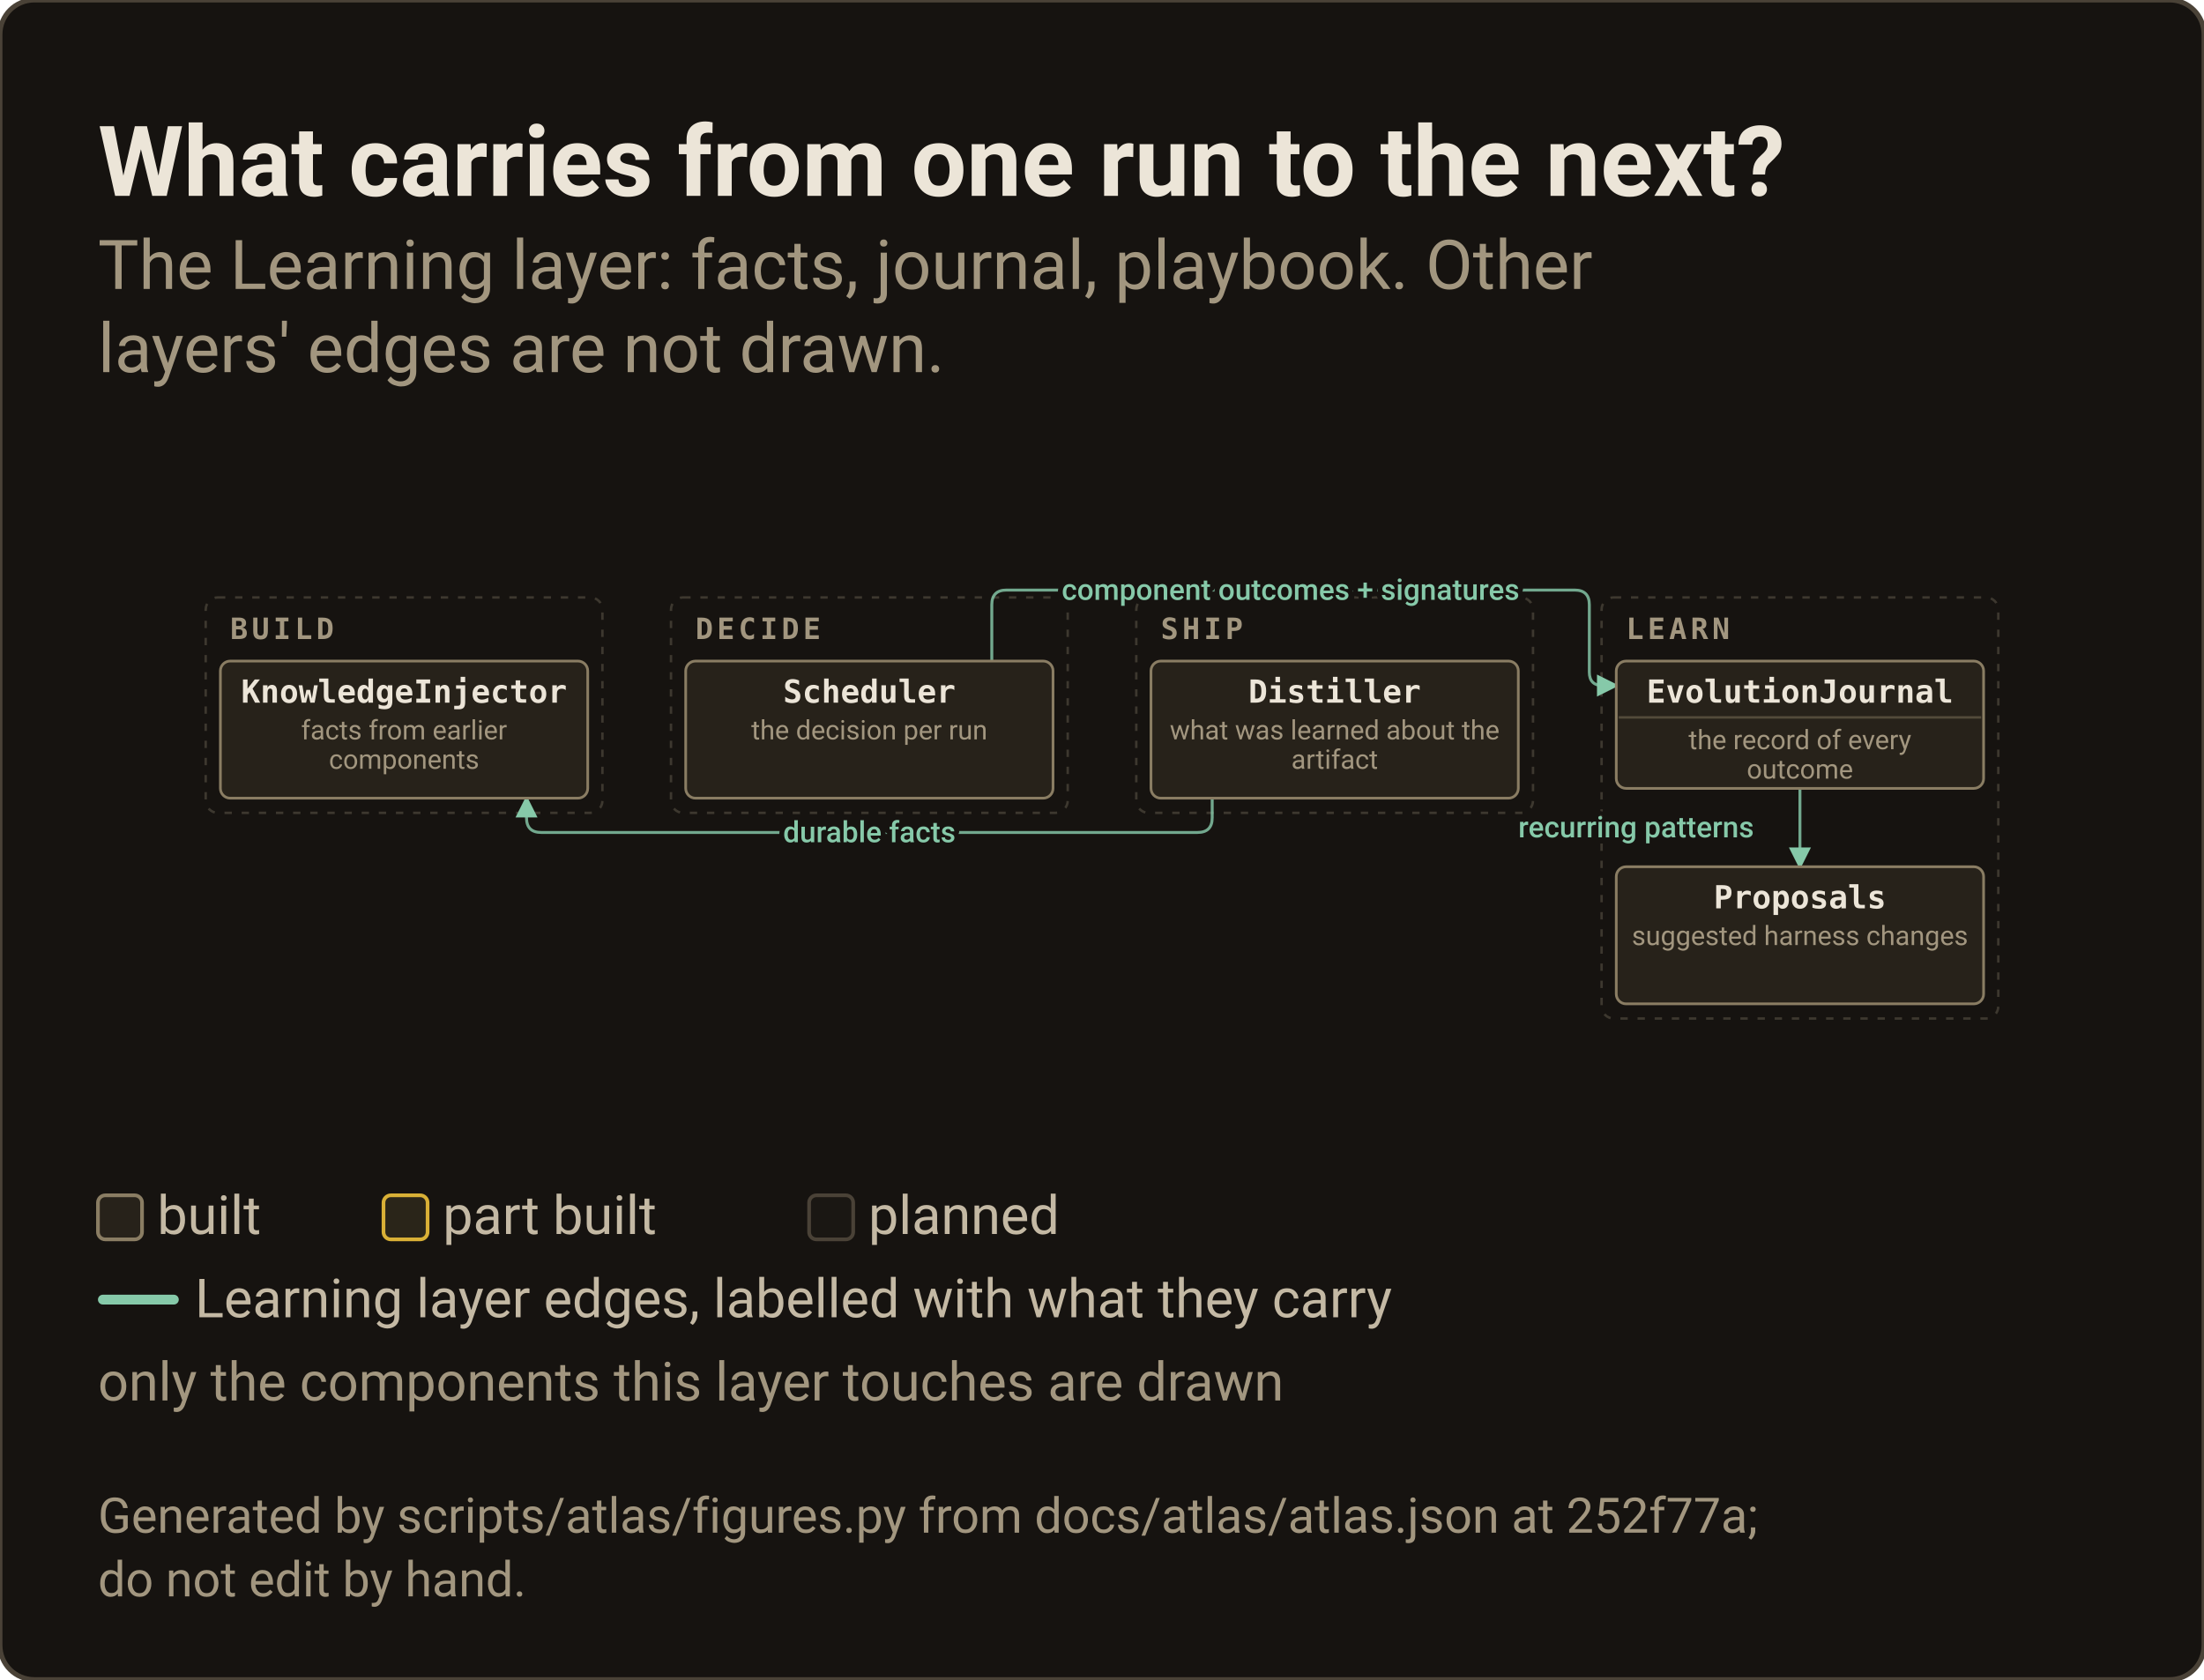
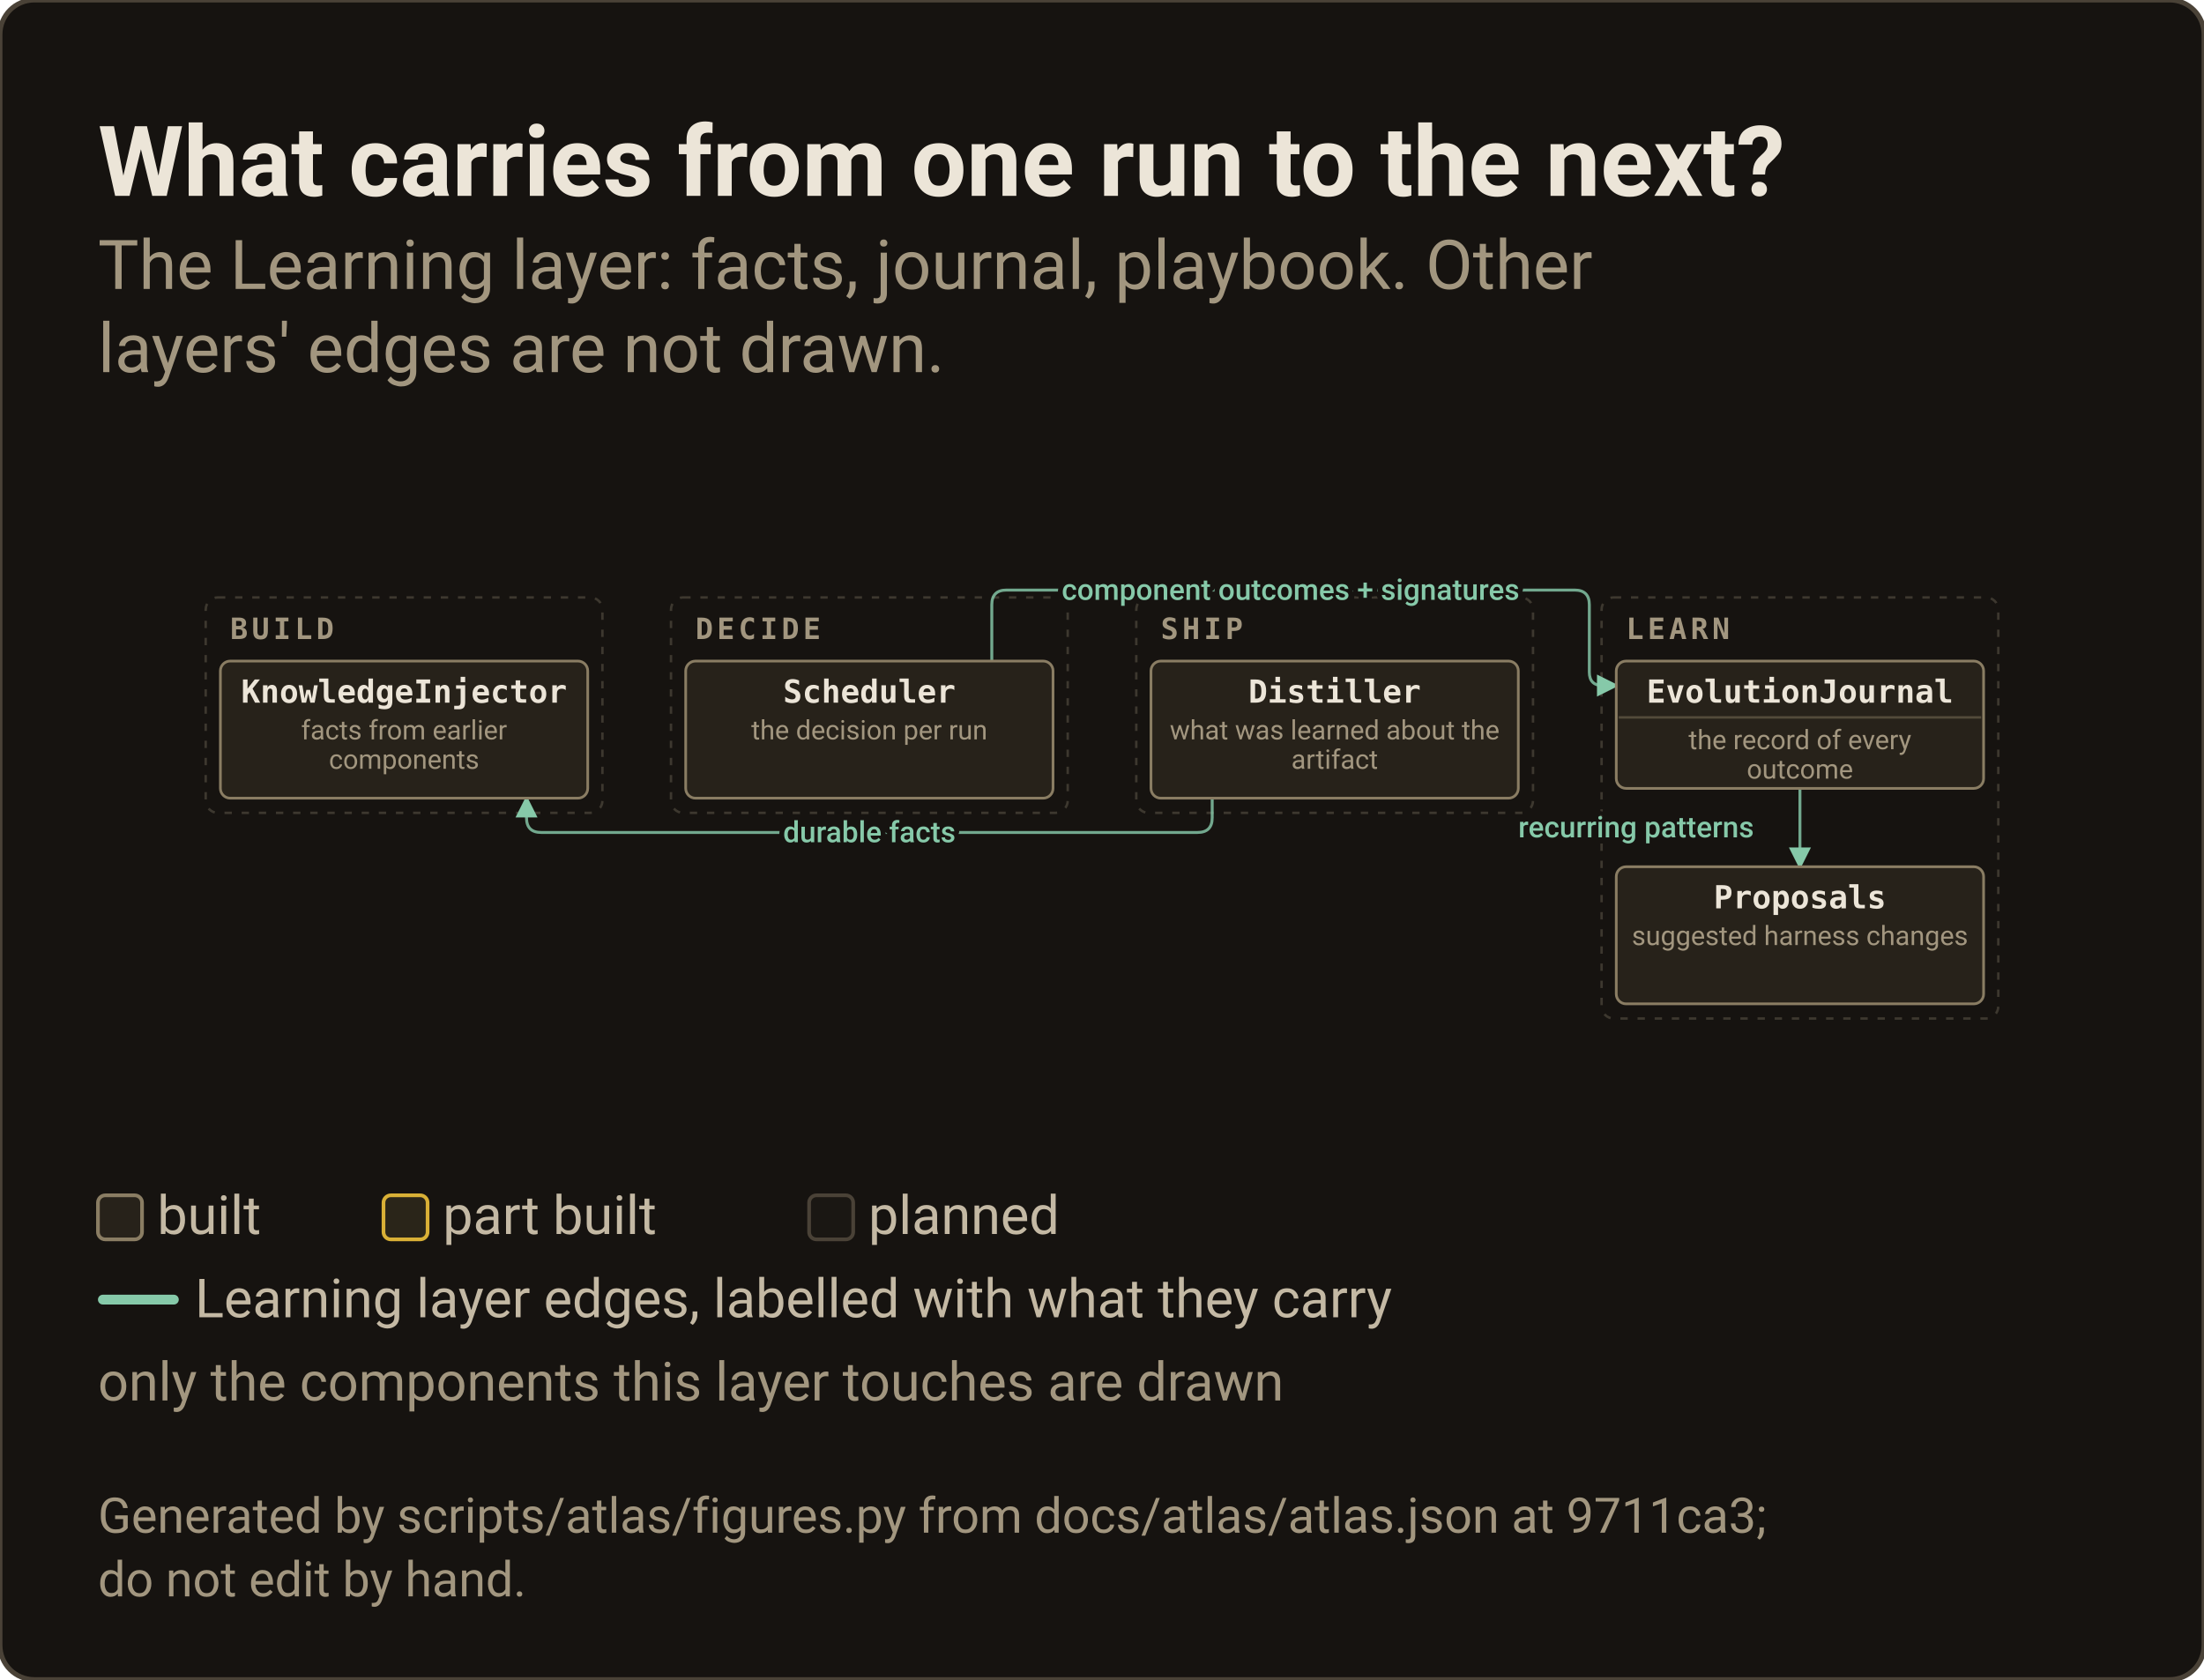
<svg xmlns="http://www.w3.org/2000/svg" width="900" height="686" viewBox="0 0 900 686" role="img" aria-label="Learning layer of the kstrl system map">
  <rect x="0" y="0" width="900" height="686" rx="14" fill="#161310" stroke="#4A4237" stroke-width="2" />
  <text x="40.0" y="80.0" class="c0">What carries from one run to the next?</text>
  <text x="40.0" y="118.0" class="c1">The Learning layer: facts, journal, playbook. Other</text>
  <text x="40.0" y="152.0" class="c1">layers' edges are not drawn.</text>
  <svg id="map" x="76.0" y="170.0" width="748" height="296" viewBox="0 0 748 296" overflow="visible">
    <defs>
      <marker id="map-m-work" viewBox="0 0 8 8" refX="7" refY="4" markerUnits="userSpaceOnUse" markerWidth="9" markerHeight="9" orient="auto-start-reverse">
        <path d="M0,0 L8,4 L0,8 z" fill="#D9CDB2" />
      </marker>
      <marker id="map-m-measure" viewBox="0 0 8 8" refX="7" refY="4" markerUnits="userSpaceOnUse" markerWidth="9" markerHeight="9" orient="auto-start-reverse">
        <path d="M0,0 L8,4 L0,8 z" fill="#82A7BA" />
      </marker>
      <marker id="map-m-feedback" viewBox="0 0 8 8" refX="7" refY="4" markerUnits="userSpaceOnUse" markerWidth="9" markerHeight="9" orient="auto-start-reverse">
        <path d="M0,0 L8,4 L0,8 z" fill="#E39A86" />
      </marker>
      <marker id="map-m-operator" viewBox="0 0 8 8" refX="7" refY="4" markerUnits="userSpaceOnUse" markerWidth="9" markerHeight="9" orient="auto-start-reverse">
        <path d="M0,0 L8,4 L0,8 z" fill="#DD9BBD" />
      </marker>
      <marker id="map-m-trust" viewBox="0 0 8 8" refX="7" refY="4" markerUnits="userSpaceOnUse" markerWidth="9" markerHeight="9" orient="auto-start-reverse">
        <path d="M0,0 L8,4 L0,8 z" fill="#B48EC9" />
      </marker>
      <marker id="map-m-learn" viewBox="0 0 8 8" refX="7" refY="4" markerUnits="userSpaceOnUse" markerWidth="9" markerHeight="9" orient="auto-start-reverse">
        <path d="M0,0 L8,4 L0,8 z" fill="#86C9A9" />
      </marker>
      <marker id="map-m-record" viewBox="0 0 8 8" refX="7" refY="4" markerUnits="userSpaceOnUse" markerWidth="9" markerHeight="9" orient="auto-start-reverse">
        <path d="M0,0 L8,4 L0,8 z" fill="#B7C27C" />
      </marker>
      <marker id="map-m-change" viewBox="0 0 8 8" refX="7" refY="4" markerUnits="userSpaceOnUse" markerWidth="9" markerHeight="9" orient="auto-start-reverse">
        <path d="M0,0 L8,4 L0,8 z" fill="#E26D5A" />
      </marker>
      <marker id="map-m-reach" viewBox="0 0 8 8" refX="7" refY="4" markerUnits="userSpaceOnUse" markerWidth="9" markerHeight="9" orient="auto-start-reverse">
        <path d="M0,0 L8,4 L0,8 z" fill="#E5A84F" />
      </marker>
    </defs>
    <style>#map .node.quiet{opacity:.42}#map .node.planned{opacity:.5}#map .node.planned.quiet{opacity:.3}#map .node.meas .node__box{stroke:#82A7BA;stroke-width:2.2}#map .node.acts .node__box{stroke:#E5A84F;stroke-width:2.4}#map .node__ring{display:none;fill:none;stroke:#82A7BA;stroke-width:1.6}#map .node.meas .node__ring{display:inline}#map .flow.planned{opacity:.35}#map .flowlbl.planned{opacity:.5}#map .flow.off,#map .flowlbl.off{display:none}#map .flow.hot{opacity:1;stroke-opacity:1;stroke-width:2.6}#map .flowlbl.hot{opacity:1}</style>
    <rect x="8.0" y="74.0" width="162.0" height="88.0" rx="5" fill="none" stroke="#A2967F" stroke-opacity=".28" stroke-width="1" stroke-dasharray="3 4" />
    <text x="18.0" y="91.0" class="t1">BUILD</text>
    <rect x="198.0" y="74.0" width="162.0" height="88.0" rx="5" fill="none" stroke="#A2967F" stroke-opacity=".28" stroke-width="1" stroke-dasharray="3 4" />
    <text x="208.0" y="91.0" class="t1">DECIDE</text>
    <rect x="388.0" y="74.0" width="162.0" height="88.0" rx="5" fill="none" stroke="#A2967F" stroke-opacity=".28" stroke-width="1" stroke-dasharray="3 4" />
    <text x="398.0" y="91.0" class="t1">SHIP</text>
    <rect x="578.0" y="74.0" width="162.0" height="172.0" rx="5" fill="none" stroke="#A2967F" stroke-opacity=".28" stroke-width="1" stroke-dasharray="3 4" />
    <text x="588.0" y="91.0" class="t1">LEARN</text>
    <g data-layer="flow">
      <path id="map-f38" class="flow learn" data-edge="38" data-from="Distiller" data-to="KnowledgeInjector" data-art="durable facts" data-kind="learn" data-layer="learn" d="M 419.0 156.0 L 419.0 164.0 Q 419.0 170.0 413.0 170.0 L 145.0 170.0 Q 139.0 170.0 139.0 164.0 L 139.0 156.0" fill="none" stroke="#86C9A9" stroke-opacity="0.82" stroke-width="1.2" stroke-linecap="round" marker-end="url(#map-m-learn)" />
      <path id="map-f55" class="flow learn" data-edge="55" data-from="Scheduler" data-to="EvolutionJournal" data-art="component outcomes + signatures" data-kind="learn" data-layer="learn" d="M 329.0 100.0 L 329.0 77.0 Q 329.0 71.0 335.0 71.0 L 567.0 71.0 Q 573.0 71.0 573.0 77.0 L 573.0 104.5 Q 573.0 110.0 578.5 110.0 L 584.0 110.0" fill="none" stroke="#86C9A9" stroke-opacity="0.82" stroke-width="1.2" stroke-linecap="round" marker-end="url(#map-m-learn)" />
      <path id="map-f56" class="flow learn" data-edge="56" data-from="EvolutionJournal" data-to="Proposals" data-art="recurring patterns" data-kind="learn" data-layer="learn" d="M 659.0 152.0 L 659.0 184.0" fill="none" stroke="#86C9A9" stroke-opacity="0.82" stroke-width="1.2" stroke-linecap="round" marker-end="url(#map-m-learn)" />
    </g>
    <g class="node built" data-id="KnowledgeInjector" data-kind="component" data-state="built" data-region="build" role="button" tabindex="0" aria-label="KnowledgeInjector, facts from earlier components, built">
      <rect class="node__box" x="14.0" y="100.0" width="150.0" height="56.0" rx="4.0" fill="#27221A" stroke="#8A7D63" stroke-width="1.1" />
      <rect class="node__ring" x="17.0" y="103.0" width="144.0" height="50.0" rx="3.0" />
      <text x="89.0" y="117.0" class="t2">KnowledgeInjector</text>
      <g data-layer="job">
        <text x="89.0" y="132.0" class="t3">facts from earlier</text>
        <text x="89.0" y="144.0" class="t3">components</text>
      </g>
    </g>
    <g class="node built" data-id="Scheduler" data-kind="component" data-state="built" data-region="decide" role="button" tabindex="0" aria-label="Scheduler, the decision per run, built">
      <rect class="node__box" x="204.0" y="100.0" width="150.0" height="56.0" rx="4.0" fill="#27221A" stroke="#8A7D63" stroke-width="1.1" />
      <rect class="node__ring" x="207.0" y="103.0" width="144.0" height="50.0" rx="3.0" />
      <text x="279.0" y="117.0" class="t2">Scheduler</text>
      <g data-layer="job">
        <text x="279.0" y="132.0" class="t3">the decision per run</text>
      </g>
    </g>
    <g class="node built" data-id="Distiller" data-kind="component" data-state="built" data-region="ship" role="button" tabindex="0" aria-label="Distiller, what was learned about the artifact, built">
      <rect class="node__box" x="394.0" y="100.0" width="150.0" height="56.0" rx="4.0" fill="#27221A" stroke="#8A7D63" stroke-width="1.1" />
      <rect class="node__ring" x="397.0" y="103.0" width="144.0" height="50.0" rx="3.0" />
      <text x="469.0" y="117.0" class="t2">Distiller</text>
      <g data-layer="job">
        <text x="469.0" y="132.0" class="t3">what was learned about the</text>
        <text x="469.0" y="144.0" class="t3">artifact</text>
      </g>
    </g>
    <g class="node built" data-id="EvolutionJournal" data-kind="store" data-state="built" data-region="learn" role="button" tabindex="0" aria-label="EvolutionJournal, the record of every outcome, built">
      <rect class="node__box" x="584.0" y="100.0" width="150.0" height="52.0" rx="4.0" fill="#27221A" stroke="#8A7D63" stroke-width="1.1" />
      <rect class="node__ring" x="587.0" y="103.0" width="144.0" height="46.0" rx="3.0" />
      <text x="659.0" y="117.0" class="t2">EvolutionJournal</text>
      <line x1="585.0" y1="123.0" x2="733.0" y2="123.0" stroke="#8A7D63" stroke-opacity=".45" stroke-width="1" />
      <g data-layer="job">
        <text x="659.0" y="136.0" class="t3">the record of every</text>
        <text x="659.0" y="148.0" class="t3">outcome</text>
      </g>
    </g>
    <g class="node built" data-id="Proposals" data-kind="component" data-state="built" data-region="learn" role="button" tabindex="0" aria-label="Proposals, suggested harness changes, built">
      <rect class="node__box" x="584.0" y="184.0" width="150.0" height="56.0" rx="4.0" fill="#27221A" stroke="#8A7D63" stroke-width="1.1" />
      <rect class="node__ring" x="587.0" y="187.0" width="144.0" height="50.0" rx="3.0" />
      <text x="659.0" y="201.0" class="t2">Proposals</text>
      <g data-layer="job">
        <text x="659.0" y="216.0" class="t3">suggested harness changes</text>
      </g>
    </g>
    <g data-layer="flow">
      <g class="flowlbl learn" data-edge="38" data-from="Distiller" data-to="KnowledgeInjector" data-layer="learn">
        <text x="279.0" y="174.0" class="t0">durable facts</text>
      </g>
      <g class="flowlbl learn" data-edge="55" data-from="Scheduler" data-to="EvolutionJournal" data-layer="learn">
        <text x="451.0" y="75.0" class="t0">component outcomes + signatures</text>
      </g>
      <g class="flowlbl learn" data-edge="56" data-from="EvolutionJournal" data-to="Proposals" data-layer="learn">
        <text x="592.1" y="172.0" class="t0">recurring patterns</text>
      </g>
    </g>
    <style>#map .t0{font-family:ui-sans-serif,system-ui,-apple-system,"SF Pro Text","Segoe UI",Roboto,"Helvetica Neue",Arial,sans-serif;font-size:12.0px;font-weight:500;fill:#86C9A9;text-anchor:middle;paint-order:stroke;stroke:#161310;stroke-width:4;stroke-linejoin:round}#map .t1{font-family:ui-monospace,"SF Mono",SFMono-Regular,"JetBrains Mono",Menlo,Consolas,monospace;font-size:12.0px;font-weight:600;fill:#A2967F;text-anchor:start;letter-spacing:.13em}#map .t2{font-family:ui-monospace,"SF Mono",SFMono-Regular,"JetBrains Mono",Menlo,Consolas,monospace;font-size:13.0px;font-weight:600;fill:#ECE5D8;text-anchor:middle}#map .t3{font-family:ui-sans-serif,system-ui,-apple-system,"SF Pro Text","Segoe UI",Roboto,"Helvetica Neue",Arial,sans-serif;font-size:11.0px;font-weight:400;fill:#A2967F;text-anchor:middle}</style>
  </svg>
  <rect x="40.0" y="488.2" width="18" height="18" rx="3" fill="#27221A" stroke="#8A7D63" stroke-width="1.5" />
  <text x="64.2" y="504.0" class="c2">built</text>
  <rect x="156.6" y="488.2" width="18" height="18" rx="3" fill="#2A2519" stroke="#D9B036" stroke-width="1.5" />
  <text x="180.8" y="504.0" class="c2">part built</text>
  <rect x="330.4" y="488.2" width="18" height="18" rx="3" fill="#1A1713" stroke="#4A4237" stroke-width="1.5" />
  <text x="354.6" y="504.0" class="c2">planned</text>
  <rect x="40.0" y="528.8" width="33" height="4" rx="2" fill="#86C9A9" />
  <text x="79.6" y="538.0" class="c2">Learning layer edges, labelled with what they carry</text>
  <text x="40.0" y="572.0" class="c3">only the components this layer touches are drawn</text>
-   <text x="40.0" y="626.0" class="c4">Generated by scripts/atlas/figures.py from docs/atlas/atlas.json at 252f77a;</text>
+   <text x="40.0" y="626.0" class="c4">Generated by scripts/atlas/figures.py from docs/atlas/atlas.json at 9711ca3;</text>
  <text x="40.0" y="652.0" class="c4">do not edit by hand.</text>
  <style>.c0{font-family:ui-sans-serif,system-ui,-apple-system,"SF Pro Text","Segoe UI",Roboto,"Helvetica Neue",Arial,sans-serif;font-size:40.0px;font-weight:600;fill:#ECE5D8;text-anchor:start}.c1{font-family:ui-sans-serif,system-ui,-apple-system,"SF Pro Text","Segoe UI",Roboto,"Helvetica Neue",Arial,sans-serif;font-size:28.0px;font-weight:400;fill:#A2967F;text-anchor:start}.c2{font-family:ui-sans-serif,system-ui,-apple-system,"SF Pro Text","Segoe UI",Roboto,"Helvetica Neue",Arial,sans-serif;font-size:22.0px;font-weight:400;fill:#C4B9A4;text-anchor:start}.c3{font-family:ui-sans-serif,system-ui,-apple-system,"SF Pro Text","Segoe UI",Roboto,"Helvetica Neue",Arial,sans-serif;font-size:22.0px;font-weight:400;fill:#A2967F;text-anchor:start}.c4{font-family:ui-sans-serif,system-ui,-apple-system,"SF Pro Text","Segoe UI",Roboto,"Helvetica Neue",Arial,sans-serif;font-size:20.0px;font-weight:400;fill:#A2967F;text-anchor:start}</style>
</svg>
